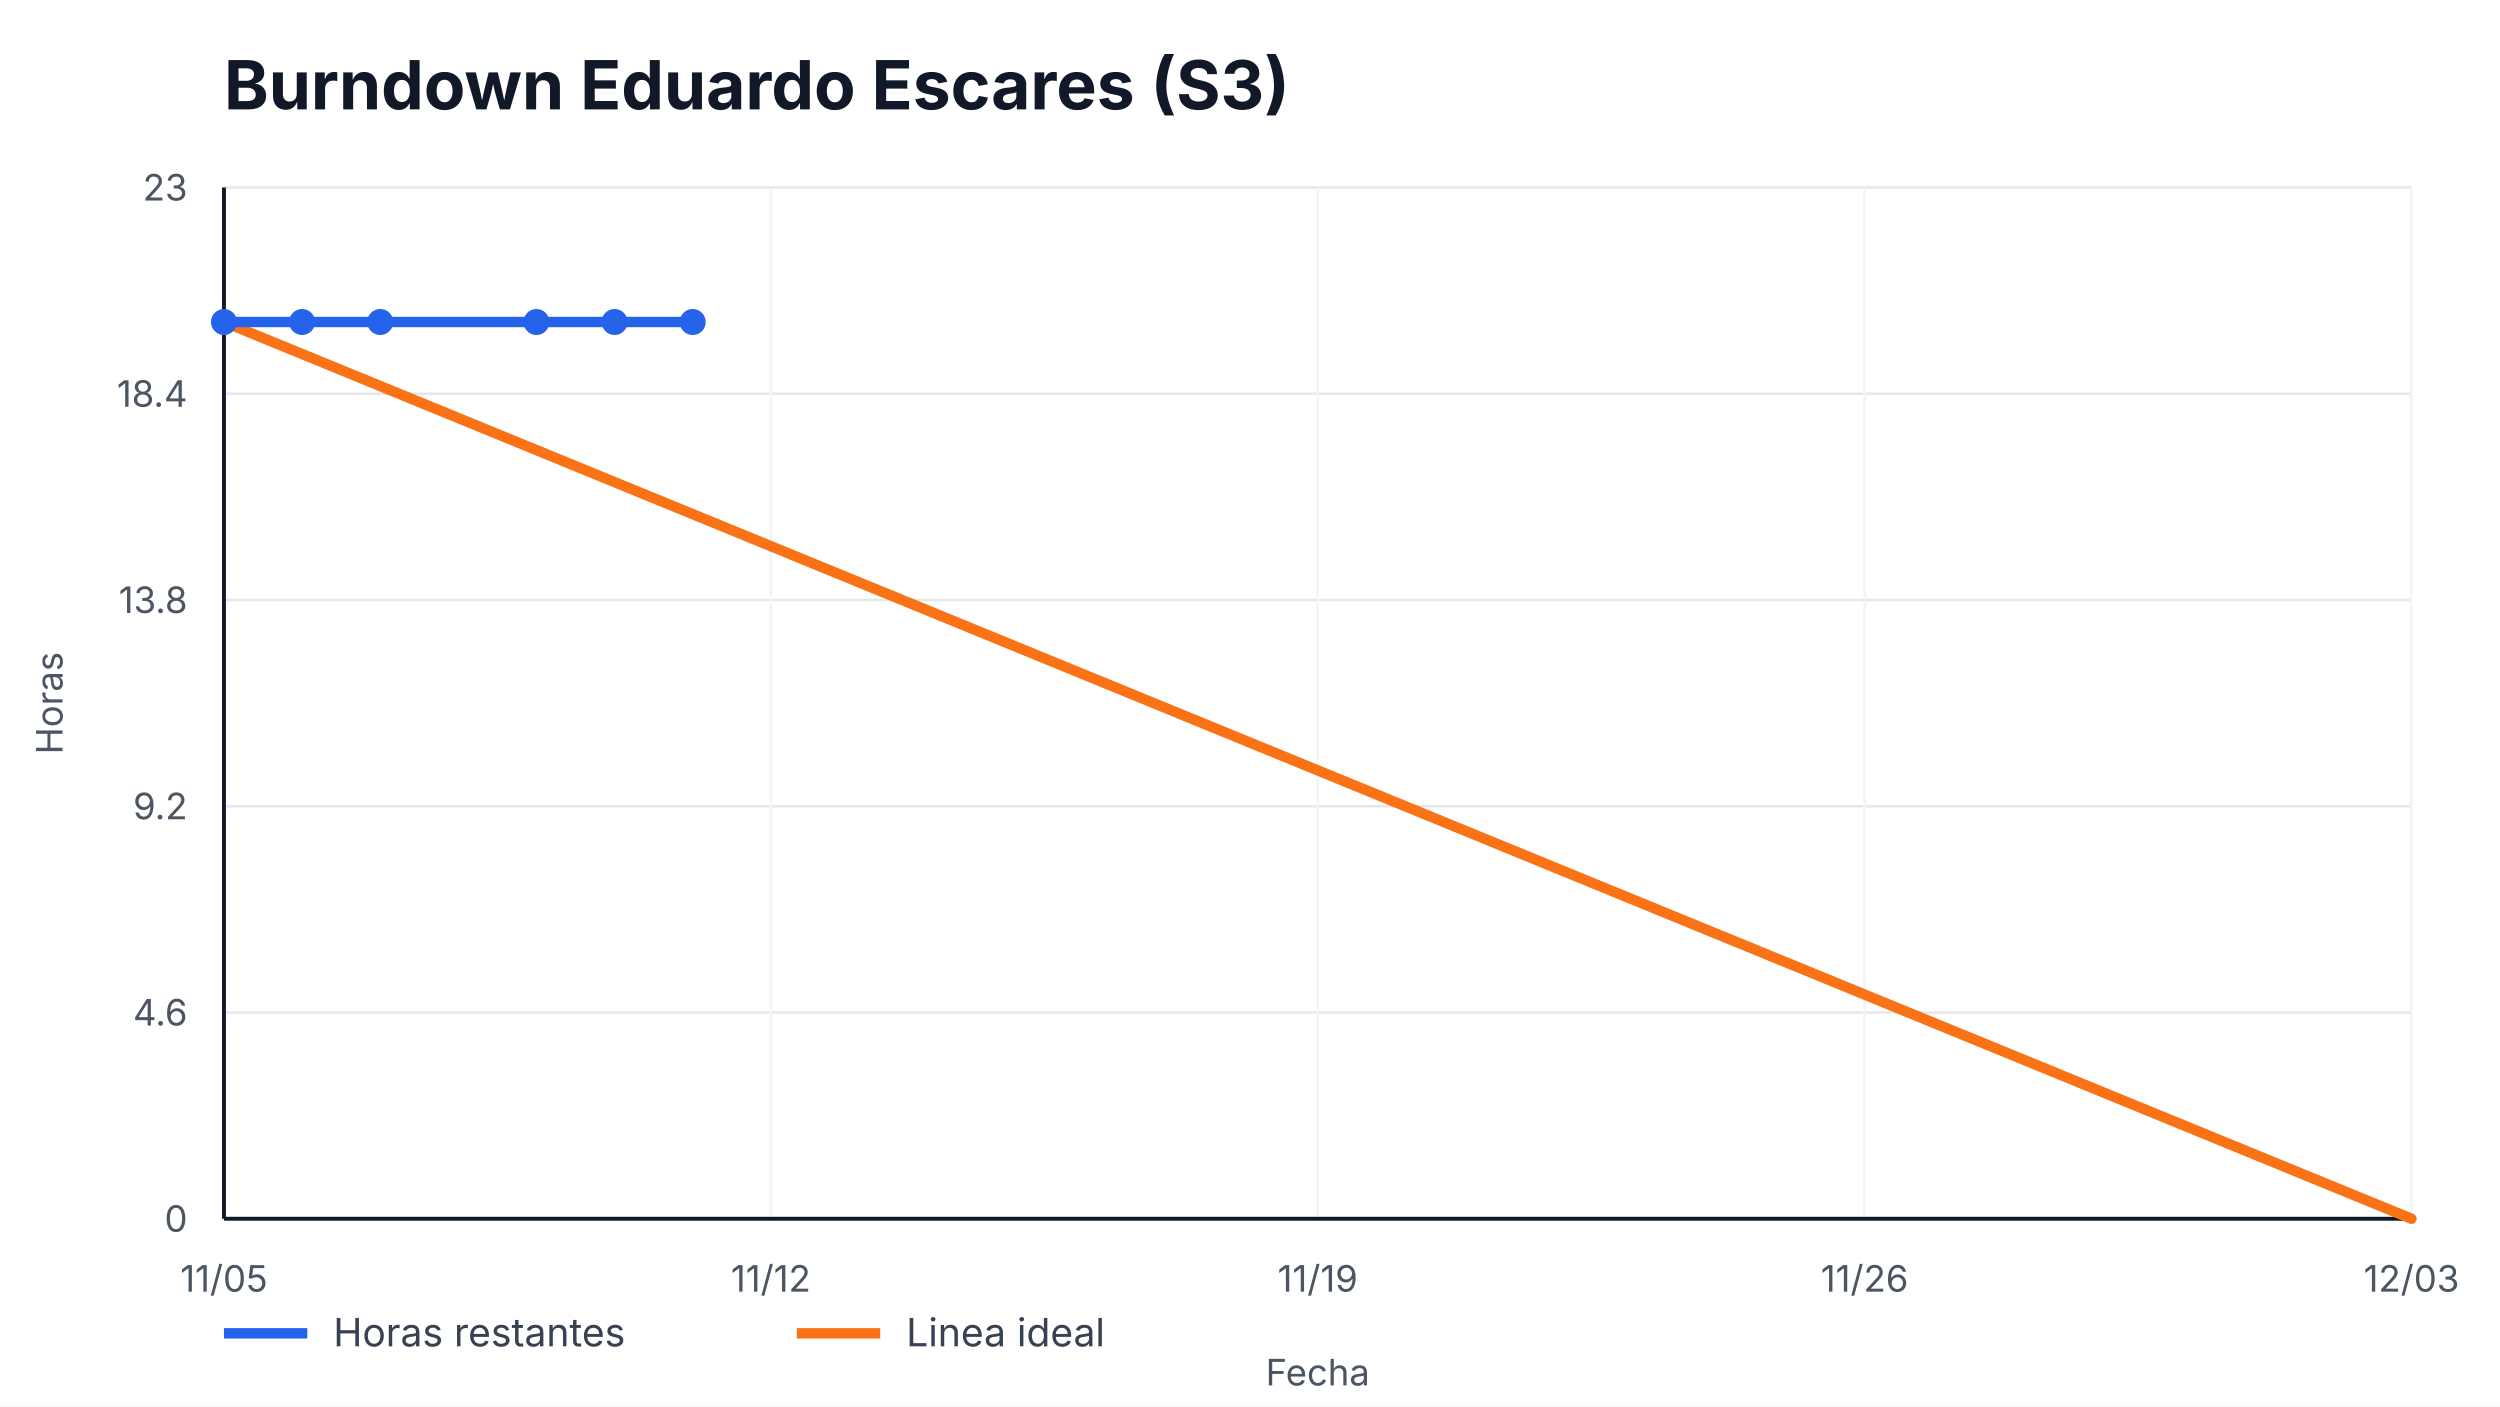
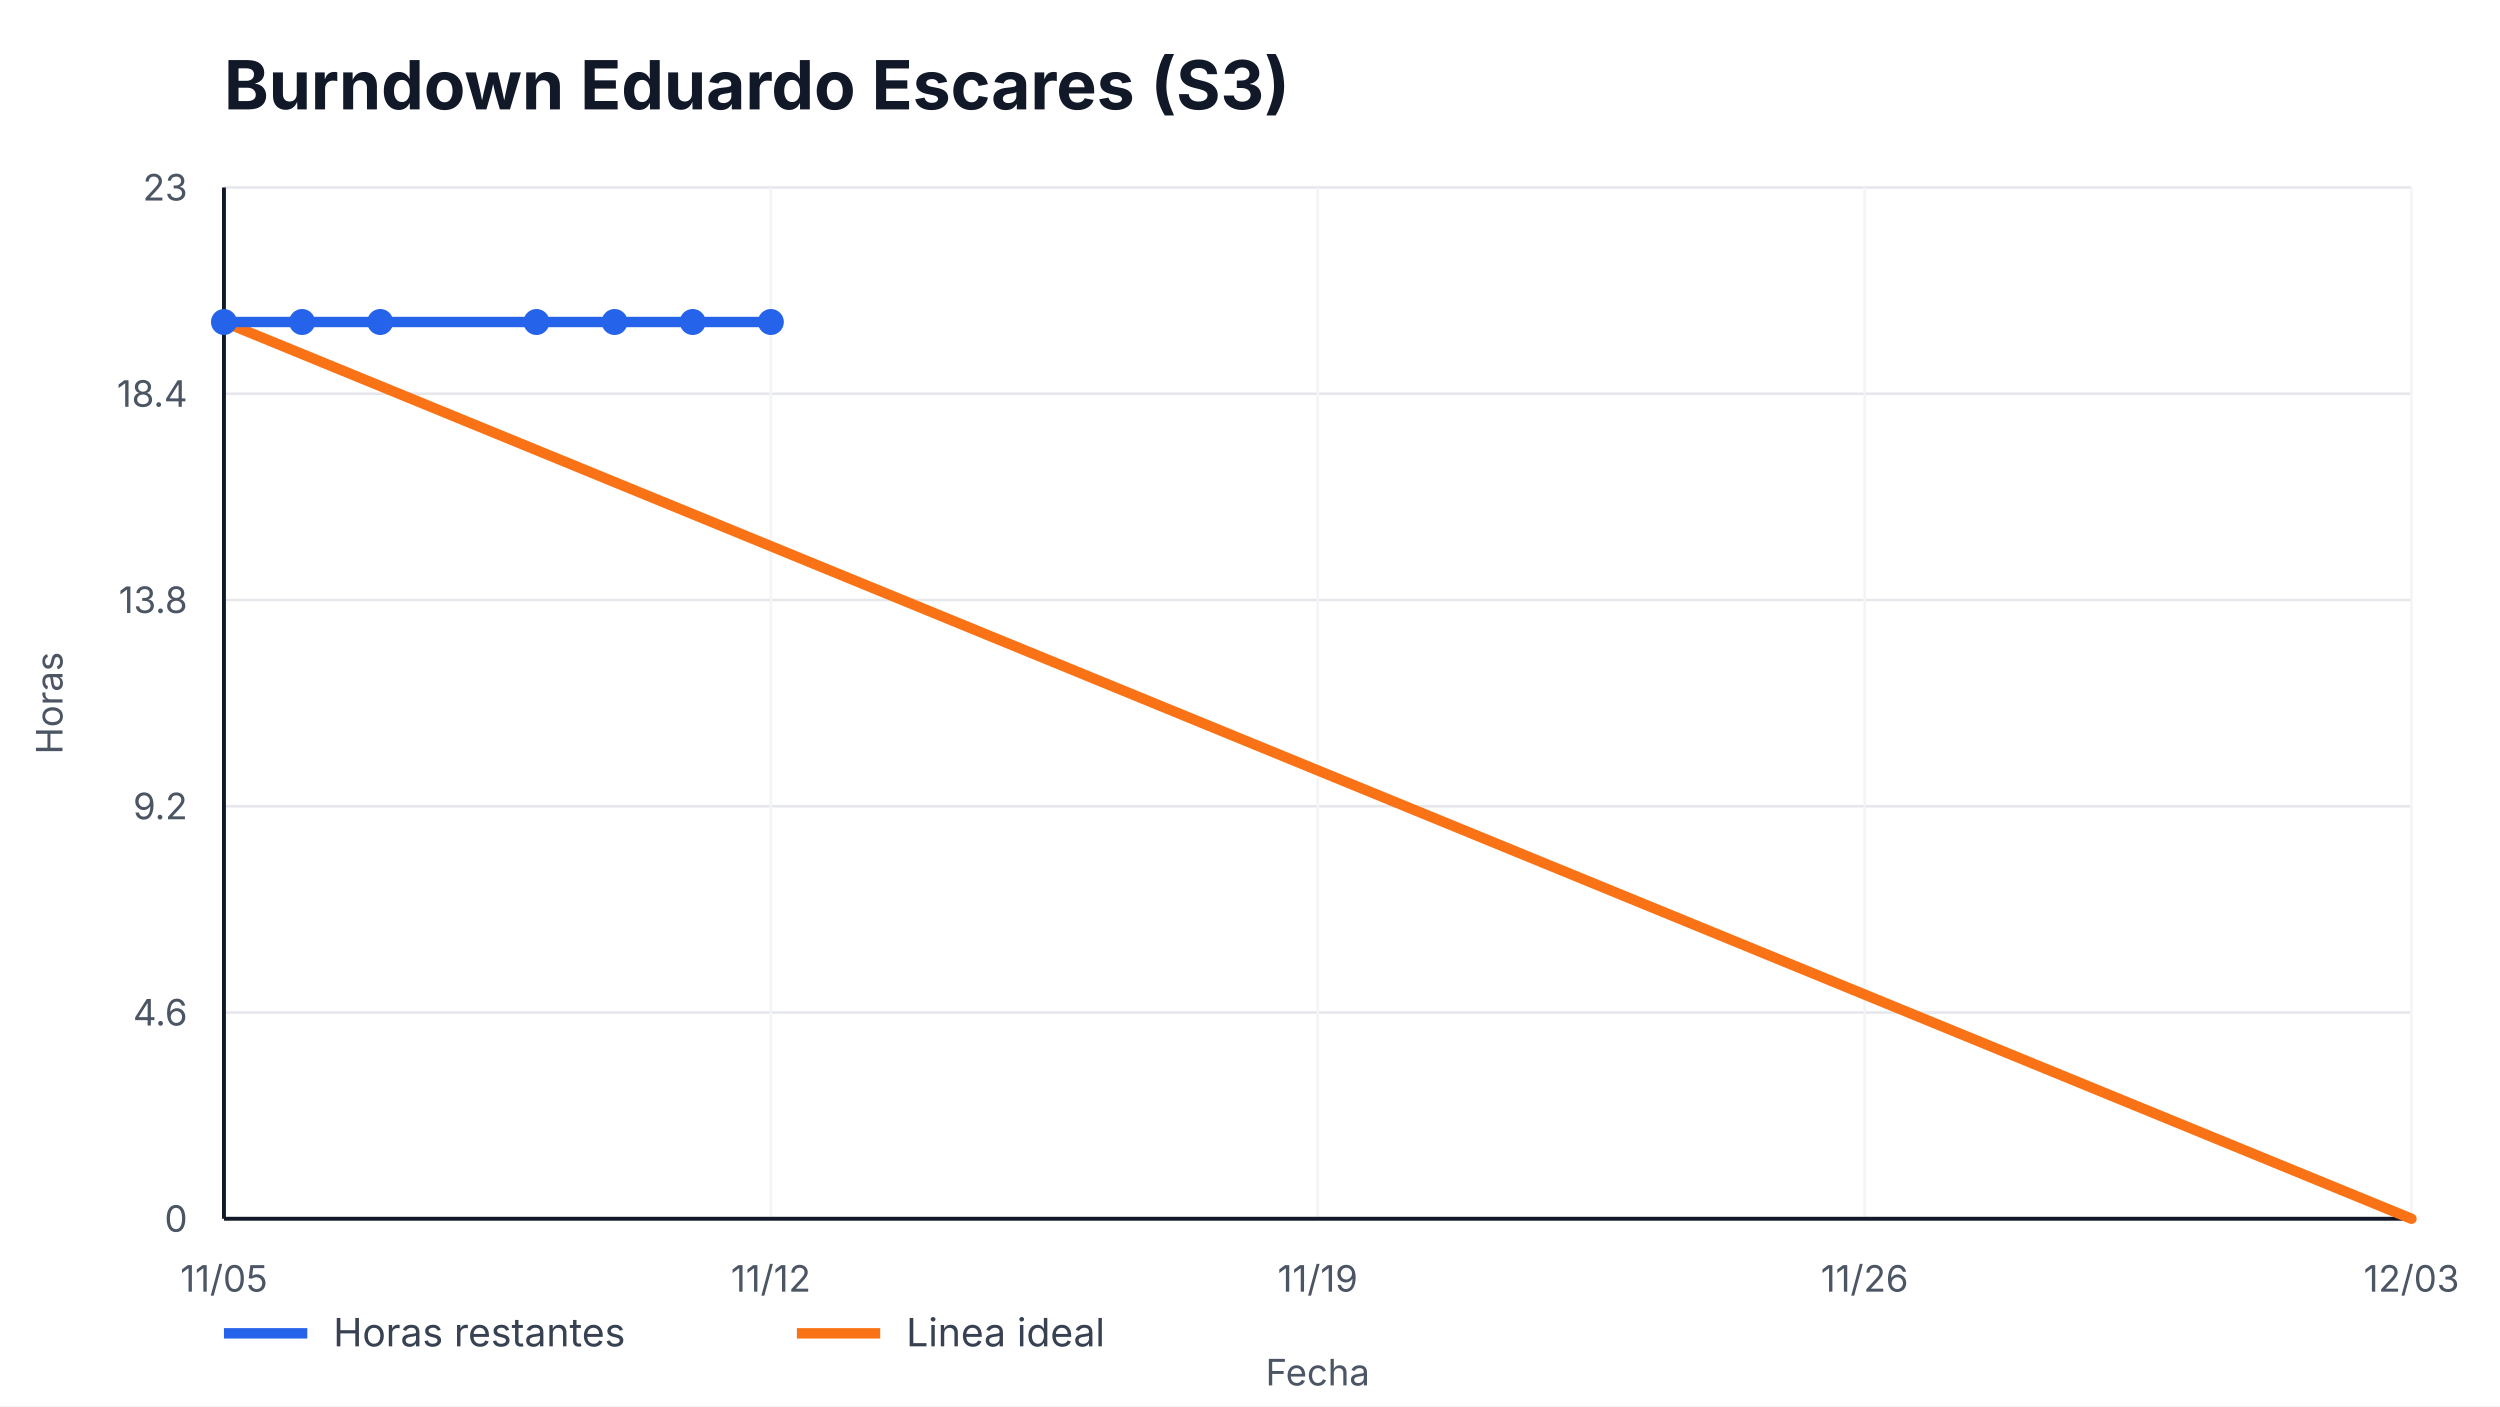
<svg xmlns="http://www.w3.org/2000/svg" width="960" height="540" viewBox="0 0 960 540" role="img" aria-label="Burndown Eduardo Escares (S3)">
  <style>
    text { font-family: -apple-system, BlinkMacSystemFont, "Segoe UI", sans-serif; fill: #111827; }
    .title { font-size: 26px; font-weight: 700; }
    .axis { font-size: 14px; fill: #4b5563; }
    .legend { font-size: 15px; fill: #374151; }
    .overrun { font-size: 14px; font-weight: 700; fill: #b91c1c; }
  </style>
  <rect width="100%" height="100%" fill="#ffffff" />
  <text x="86" y="42" class="title">Burndown Eduardo Escares (S3)</text>
  <g>
    <line x1="86" y1="468.00" x2="926" y2="468.00" stroke="#e5e7eb" />
    <line x1="86" y1="388.80" x2="926" y2="388.80" stroke="#e5e7eb" />
    <line x1="86" y1="309.60" x2="926" y2="309.60" stroke="#e5e7eb" />
    <line x1="86" y1="230.40" x2="926" y2="230.40" stroke="#e5e7eb" />
    <line x1="86" y1="151.20" x2="926" y2="151.20" stroke="#e5e7eb" />
    <line x1="86" y1="72.00" x2="926" y2="72.00" stroke="#e5e7eb" />
  </g>
  <g>
    <line x1="86.00" y1="72" x2="86.00" y2="468" stroke="#f3f4f6" />
    <text x="86.00" y="496" text-anchor="middle" class="axis">11/05</text>
    <line x1="296.00" y1="72" x2="296.00" y2="468" stroke="#f3f4f6" />
    <text x="296.00" y="496" text-anchor="middle" class="axis">11/12</text>
    <line x1="506.00" y1="72" x2="506.00" y2="468" stroke="#f3f4f6" />
    <text x="506.00" y="496" text-anchor="middle" class="axis">11/19</text>
    <line x1="716.00" y1="72" x2="716.00" y2="468" stroke="#f3f4f6" />
    <text x="716.00" y="496" text-anchor="middle" class="axis">11/26</text>
    <line x1="926.00" y1="72" x2="926.00" y2="468" stroke="#f3f4f6" />
    <text x="926.00" y="496" text-anchor="middle" class="axis">12/03</text>
  </g>
  <line x1="86" y1="468" x2="926" y2="468" stroke="#111827" stroke-width="1.5" />
  <line x1="86" y1="72" x2="86" y2="468" stroke="#111827" stroke-width="1.5" />
  <g>
    <text x="72" y="473.00" text-anchor="end" class="axis">0</text>
    <text x="72" y="393.80" text-anchor="end" class="axis">4.6</text>
    <text x="72" y="314.60" text-anchor="end" class="axis">9.2</text>
    <text x="72" y="235.40" text-anchor="end" class="axis">13.8</text>
    <text x="72" y="156.20" text-anchor="end" class="axis">18.4</text>
    <text x="72" y="77.00" text-anchor="end" class="axis">23</text>
  </g>
  <polyline points="86.00,123.65 926.00,468.00" fill="none" stroke="#f97316" stroke-width="4" stroke-linecap="round" />
-   <polyline points="86.00,123.65 116.00,123.65 146.00,123.65 206.00,123.65 236.00,123.65 266.00,123.65" fill="none" stroke="#2563eb" stroke-width="4" stroke-linecap="round" stroke-linejoin="round" />
+   <polyline points="86.00,123.65 116.00,123.65 146.00,123.65 206.00,123.65 236.00,123.65 266.00,123.65 296.00,123.65" fill="none" stroke="#2563eb" stroke-width="4" stroke-linecap="round" stroke-linejoin="round" />
  <g>
    <circle cx="86.00" cy="123.65" r="5" fill="#2563eb" />
    <circle cx="116.00" cy="123.65" r="5" fill="#2563eb" />
    <circle cx="146.00" cy="123.65" r="5" fill="#2563eb" />
    <circle cx="206.00" cy="123.65" r="5" fill="#2563eb" />
    <circle cx="236.00" cy="123.65" r="5" fill="#2563eb" />
    <circle cx="266.00" cy="123.65" r="5" fill="#2563eb" />
+     <circle cx="296.00" cy="123.65" r="5" fill="#2563eb" />
  </g>
  <line x1="86" y1="512" x2="118" y2="512" stroke="#2563eb" stroke-width="4" />
  <text x="128" y="517" class="legend">Horas restantes</text>
  <line x1="306" y1="512" x2="338" y2="512" stroke="#f97316" stroke-width="4" />
  <text x="348" y="517" class="legend">Linea ideal</text>
  <text x="506.0" y="532" text-anchor="middle" class="axis">Fecha</text>
  <text x="24" y="270.0" transform="rotate(-90 24,270.0)" text-anchor="middle" class="axis">Horas</text>
</svg>
